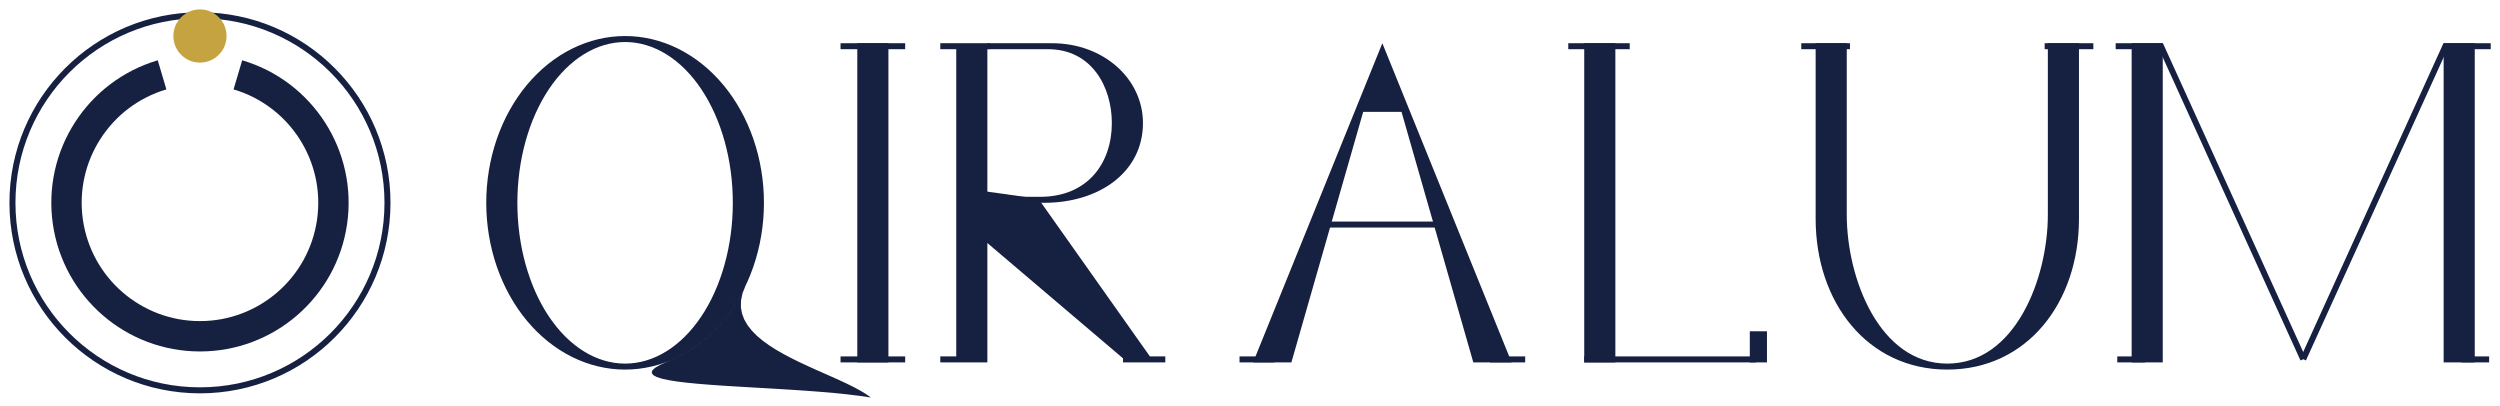
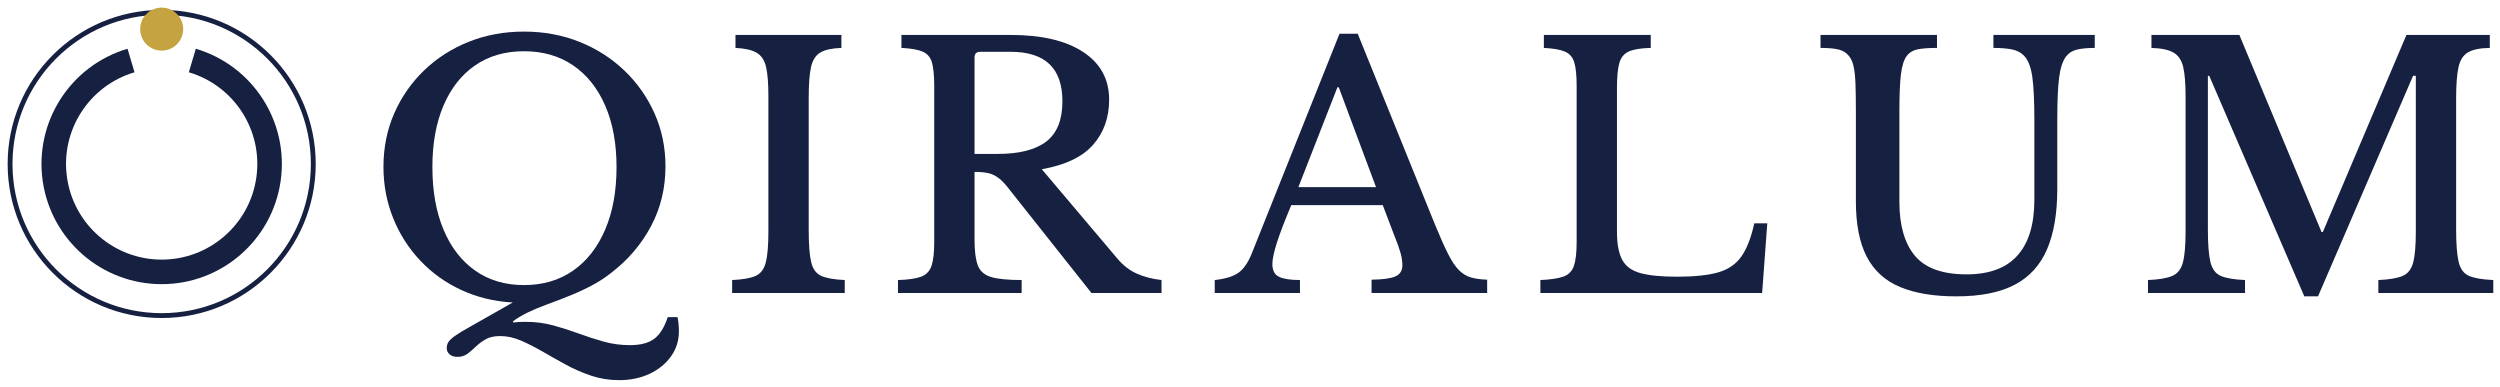
- <svg xmlns="http://www.w3.org/2000/svg" viewBox="51.00 71.68 6266.00 1015.88" role="img" aria-labelledby="t d" shape-rendering="geometricPrecision">
+ <svg xmlns="http://www.w3.org/2000/svg" viewBox="51.00 71.68 7750.00 1197.85" role="img" aria-labelledby="t d" shape-rendering="geometricPrecision">
  <g fill="none">
    <circle cx="552.20" cy="580.00" r="470.00" stroke="#162041" stroke-width="15.05" />
    <path d="M 457.19 259.26 A 334.52 334.52 0 1 0 647.21 259.26" stroke="#162041" stroke-width="76.10" stroke-linecap="butt" />
    <circle cx="552.20" cy="161.95" r="66.67" fill="#C5A340" stroke="none" />
  </g>
  <g transform="translate(1239.73 980) scale(1 -1)" fill="#162041">
-     <path d="M 981.71 -79.31 L 967.51 -70.71 L 951.65 -62.15 L 934.38 -53.59 L 915.94 -44.98 L 896.60 -36.25 L 876.60 -27.40 L 856.19 -18.34 L 835.64 -9.05 L 815.16 0.53 L 795.05 10.44 L 775.54 20.74 L 756.86 31.45 L 739.30 42.65 L 723.08 54.36 L 708.46 66.65 L 695.70 79.55 L 685.05 93.11 L 676.75 107.38 L 671.06 122.40 L 668.23 138.22 L 668.50 154.91 L 672.12 172.49 L 679.38 191.00 L 676.79 185.72 L 684.91 202.95 L 692.59 221.29 L 699.51 240.04 L 705.66 259.18 L 711.01 278.66 L 715.58 298.44 L 719.31 318.45 L 722.24 338.66 L 724.33 359.02 L 725.58 379.49 L 726.00 400.00 L 725.58 420.51 L 724.33 440.98 L 722.24 461.34 L 719.31 481.55 L 715.58 501.56 L 711.01 521.34 L 705.66 540.83 L 699.51 559.96 L 692.59 578.71 L 684.91 597.05 L 676.49 614.90 L 667.35 632.23 L 657.51 649.00 L 647.01 665.17 L 635.85 680.71 L 624.08 695.58 L 611.70 709.71 L 598.77 723.11 L 585.30 735.74 L 571.34 747.55 L 556.91 758.52 L 542.05 768.64 L 526.79 777.86 L 511.18 786.19 L 495.24 793.56 L 479.02 800.00 L 462.56 805.48 L 445.89 809.96 L 429.06 813.48 L 412.11 815.99 L 395.07 817.50 L 378.00 818.00 L 360.93 817.50 L 343.89 815.99 L 326.94 813.48 L 310.11 809.96 L 293.44 805.48 L 276.98 800.00 L 260.76 793.56 L 244.82 786.19 L 229.21 777.86 L 213.95 768.64 L 199.09 758.52 L 184.66 747.55 L 170.70 735.74 L 157.22 723.11 L 144.30 709.71 L 131.93 695.58 L 120.15 680.71 L 108.99 665.17 L 98.49 649.00 L 88.65 632.23 L 79.51 614.90 L 71.09 597.05 L 63.41 578.71 L 56.49 559.96 L 50.34 540.83 L 44.99 521.34 L 40.42 501.56 L 36.69 481.55 L 33.76 461.34 L 31.68 440.98 L 30.43 420.51 L 30.00 400.00 L 30.43 379.49 L 31.68 359.02 L 33.76 338.66 L 36.69 318.45 L 40.42 298.44 L 44.99 278.66 L 50.34 259.18 L 56.49 240.04 L 63.41 221.29 L 71.09 202.95 L 79.51 185.10 L 88.65 167.78 L 98.49 151.00 L 108.99 134.82 L 120.15 119.29 L 131.93 104.42 L 144.30 90.29 L 157.22 76.89 L 170.70 64.26 L 184.66 52.45 L 199.09 41.48 L 213.95 31.36 L 229.21 22.14 L 244.82 13.81 L 260.76 6.44 L 276.98 0.00 L 293.44 -5.47 L 310.11 -9.96 L 326.94 -13.47 L 343.89 -15.99 L 360.93 -17.50 L 378.00 -18.00 L 395.07 -17.50 L 412.11 -15.99 L 429.06 -13.47 L 445.89 -9.96 L 462.56 -5.47 L 479.02 0.00 L 494.51 6.15 L 492.25 5.17 L 485.54 2.46 L 466.11 -5.97 L 453.10 -13.56 L 446.10 -20.35 L 444.71 -26.41 L 448.56 -31.80 L 457.25 -36.59 L 470.39 -40.83 L 487.57 -44.56 L 508.41 -47.89 L 532.54 -50.85 L 559.52 -53.50 L 589.01 -55.91 L 620.58 -58.14 L 653.86 -60.25 L 688.44 -62.29 L 723.95 -64.34 L 759.98 -66.44 L 796.14 -68.67 L 832.05 -71.08 L 867.30 -73.74 L 901.52 -76.69 L 934.30 -80.01 L 965.26 -83.76 L 994.00 -88.00 Z M 364.75 -2.51 L 351.54 -1.06 L 338.39 1.36 L 325.32 4.74 L 312.40 9.07 L 299.62 14.35 L 287.04 20.56 L 274.68 27.68 L 262.56 35.69 L 250.72 44.59 L 239.19 54.34 L 228.00 64.91 L 217.16 76.31 L 206.71 88.47 L 196.68 101.40 L 187.07 115.04 L 177.94 129.36 L 169.29 144.34 L 161.14 159.94 L 153.50 176.10 L 146.41 192.81 L 139.89 210.03 L 133.93 227.70 L 128.55 245.78 L 123.79 264.24 L 119.62 283.01 L 116.09 302.07 L 113.19 321.38 L 110.92 340.86 L 109.30 360.50 L 108.33 380.23 L 108.00 400.00 L 108.33 419.77 L 109.30 439.50 L 110.92 459.14 L 113.19 478.62 L 116.09 497.93 L 119.62 516.99 L 123.79 535.76 L 128.55 554.23 L 133.93 572.30 L 139.89 589.98 L 146.41 607.19 L 153.50 623.90 L 161.14 640.06 L 169.29 655.66 L 177.94 670.64 L 187.07 684.96 L 196.68 698.60 L 206.71 711.52 L 217.16 723.69 L 228.00 735.09 L 239.19 745.66 L 250.72 755.41 L 262.56 764.31 L 274.68 772.33 L 287.04 779.44 L 299.62 785.65 L 312.40 790.92 L 325.32 795.26 L 338.39 798.64 L 351.54 801.06 L 364.75 802.51 L 378.00 803.00 L 391.25 802.51 L 404.46 801.06 L 417.61 798.64 L 430.68 795.26 L 443.60 790.92 L 456.38 785.65 L 468.96 779.44 L 481.32 772.33 L 493.44 764.31 L 505.27 755.41 L 516.81 745.66 L 528.00 735.09 L 538.84 723.69 L 549.29 711.52 L 559.33 698.60 L 568.92 684.96 L 578.06 670.64 L 586.71 655.66 L 594.86 640.06 L 602.50 623.90 L 609.59 607.19 L 616.11 589.98 L 622.08 572.30 L 627.45 554.23 L 632.21 535.76 L 636.38 516.99 L 639.91 497.93 L 642.81 478.62 L 645.08 459.14 L 646.70 439.50 L 647.67 419.77 L 648.00 400.00 L 647.67 380.23 L 646.70 360.50 L 645.08 340.86 L 642.81 321.38 L 639.91 302.07 L 636.38 283.01 L 632.21 264.24 L 627.45 245.78 L 622.08 227.70 L 616.11 210.03 L 609.59 192.81 L 602.50 176.10 L 594.86 159.94 L 586.71 144.34 L 578.06 129.36 L 568.92 115.04 L 559.33 101.40 L 549.29 88.47 L 538.84 76.31 L 528.00 64.91 L 516.81 54.34 L 505.27 44.59 L 493.44 35.69 L 481.32 27.68 L 468.96 20.56 L 456.38 14.35 L 443.60 9.07 L 430.68 4.74 L 417.61 1.36 L 404.46 -1.06 L 391.25 -2.51 L 378.00 -3.00 Z M 676.31 184.76 L 675.77 183.68 L 672.04 176.44 L 668.19 169.29 L 667.54 168.14 Z M 667.05 167.26 L 664.23 162.24 L 660.14 155.29 L 657.75 151.41 Z M 655.92 148.44 L 651.60 141.70 L 647.16 135.06 L 657.29 150.66 Z M 646.58 134.21 L 642.62 128.53 L 637.96 122.11 L 636.29 119.90 Z M 635.35 118.65 L 633.20 115.81 L 628.33 109.64 L 624.58 105.06 Z M 623.81 104.12 L 623.36 103.58 L 618.27 97.64 L 613.10 91.81 L 611.94 90.56 Z M 611.34 89.91 L 607.84 86.14 L 602.46 80.58 L 599.35 77.49 Z M 585.30 64.26 L 598.33 76.46 L 597.00 75.15 L 591.45 69.86 L 585.81 64.71 L 580.09 59.70 L 574.27 54.83 L 571.74 52.79 Z M 556.91 41.48 L 570.91 52.12 L 568.39 50.10 L 562.41 45.51 L 556.36 41.08 L 550.24 36.79 L 544.05 32.65 L 542.45 31.62 Z M 541.45 31.00 L 537.79 28.68 L 531.46 24.84 L 527.14 22.35 Z M 526.54 22.01 L 525.08 21.16 L 518.62 17.65 L 512.11 14.29 L 511.57 14.03 Z M 510.39 13.45 L 505.54 11.09 L 498.93 8.05 L 496.00 6.79 Z" transform="translate(0.00 0)" />
-     <path d="M 48.00 0.00 L 126.00 0.00 L 126.00 800.00 L 48.00 800.00 Z" transform="translate(912.00 0)" />
-     <path d="M 6.00 785.00 L 168.00 785.00 L 168.00 800.00 L 6.00 800.00 Z" transform="translate(912.00 0)" />
-     <path d="M 6.00 0.00 L 168.00 0.00 L 168.00 15.00 L 6.00 15.00 Z" transform="translate(912.00 0)" />
-     <path d="M -40.00 785.00 L 0.00 785.00 L 0.00 15.00 L -40.00 15.00 L -40.00 0.00 L 78.00 0.00 L 78.00 299.20 L 418.00 10.20 L 418.00 0.00 L 524.00 0.00 L 524.00 15.00 L 485.39 15.00 L 206.00 410.00 L 78.00 428.00 L 78.00 785.00 L 84.00 785.00 L 84.00 800.00 L -40.00 800.00 Z" transform="translate(1208.00 0)" />
-     <path d="M 78.00 800.00 L 240.00 800.00 C 370.00 800.00 468.00 710.00 468.00 600.00 C 468.00 478.00 360.00 400.00 220.00 400.00 L 78.00 400.00 Z M 78.00 415.00 L 210.00 415.00 C 330.00 415.00 390.00 500.00 390.00 600.00 C 390.00 690.00 340.00 785.00 230.00 785.00 L 78.00 785.00 Z" transform="translate(1208.00 0)" />
-     <path d="M 16.00 0.00 L 112.00 0.00 L 292.00 628.00 L 388.00 628.00 L 568.00 0.00 L 664.00 0.00 L 340.00 800.00 Z" transform="translate(1936.00 0)" />
-     <path d="M 176.00 338.00 L 504.00 338.00 L 504.00 353.00 L 176.00 353.00 Z" transform="translate(1936.00 0)" />
-     <path d="M -18.00 0.00 L 70.00 0.00 L 70.00 15.00 L -18.00 15.00 Z" transform="translate(1936.00 0)" />
-     <path d="M 610.00 0.00 L 698.00 0.00 L 698.00 15.00 L 610.00 15.00 Z" transform="translate(1936.00 0)" />
-     <path d="M 40.00 0.00 L 118.00 0.00 L 118.00 800.00 L 40.00 800.00 Z" transform="translate(2742.00 0)" />
-     <path d="M 0.00 785.00 L 154.00 785.00 L 154.00 800.00 L 0.00 800.00 Z" transform="translate(2742.00 0)" />
-     <path d="M 40.00 0.00 L 470.00 0.00 L 470.00 15.00 L 40.00 15.00 Z" transform="translate(2742.00 0)" />
-     <path d="M 455.00 0.00 L 498.00 0.00 L 498.00 78.00 L 455.00 78.00 Z" transform="translate(2742.00 0)" />
-     <path d="M 0 800.00 L 0 360.00 C 0 150.00 130.00 -18.00 330.00 -18.00 C 530.00 -18.00 660.00 150.00 660.00 360.00 L 660.00 800.00 L 582.00 800.00 L 582.00 370.00 C 582.00 210.00 500.00 -3.00 330.00 -3.00 C 160.00 -3.00 78.00 210.00 78.00 370.00 L 78.00 800.00 Z" transform="translate(3362.00 0)" />
-     <path d="M -36.00 785.00 L 86.00 785.00 L 86.00 800.00 L -36.00 800.00 Z" transform="translate(3362.00 0)" />
-     <path d="M 574.00 785.00 L 696.00 785.00 L 696.00 800.00 L 574.00 800.00 Z" transform="translate(3362.00 0)" />
-     <path d="M 0.00 0.00 L 78.00 0.00 L 78.00 800.00 L 0.00 800.00 Z" transform="translate(4154.00 0)" />
-     <path d="M -40.00 785.00 L 78.00 785.00 L 78.00 800.00 L -40.00 800.00 Z" transform="translate(4154.00 0)" />
-     <path d="M -36.00 0.00 L 34.00 0.00 L 34.00 15.00 L -36.00 15.00 Z" transform="translate(4154.00 0)" />
-     <path d="M 782.00 0.00 L 860.00 0.00 L 860.00 800.00 L 782.00 800.00 Z" transform="translate(4154.00 0)" />
-     <path d="M 782.00 785.00 L 900.00 785.00 L 900.00 800.00 L 782.00 800.00 Z" transform="translate(4154.00 0)" />
-     <path d="M 826.00 0.00 L 896.00 0.00 L 896.00 15.00 L 826.00 15.00 Z" transform="translate(4154.00 0)" />
-     <path d="M 78.83 799.10 L 436.83 11.10 L 423.17 4.90 L 65.17 792.90 Z" transform="translate(4154.00 0)" />
-     <path d="M 794.83 792.90 L 436.83 4.90 L 423.17 11.10 L 781.17 799.10 Z" transform="translate(4154.00 0)" />
+     <path d="M 472.91 780.00 Q 562.00 780.00 638.59 749.32 Q 715.18 718.64 772.59 663.64 Q 830.00 608.64 862.55 535.64 Q 895.09 462.64 895.09 378.00 Q 895.09 280.73 852.23 199.95 Q 809.36 119.18 735.55 62.09 Q 710.36 41.73 681.36 25.77 Q 652.36 9.82 618.18 -4.41 Q 584.00 -18.64 541.64 -34.09 Q 508.45 -46.27 484.59 -57.86 Q 460.73 -69.45 440.45 -84.00 L 440.45 -88.00 Q 446.82 -87.00 457.50 -86.50 Q 468.18 -86.00 476.91 -86.00 Q 521.18 -86.00 560.00 -96.59 Q 598.82 -107.18 635.82 -120.77 Q 672.82 -134.36 710.36 -144.95 Q 747.91 -155.55 789.27 -155.55 Q 836.27 -155.55 861.55 -136.64 Q 886.82 -117.73 901.82 -72.00 L 931.18 -72.00 Q 933.18 -82.45 934.18 -93.45 Q 935.18 -104.45 935.18 -114.36 Q 935.18 -156.00 911.64 -189.00 Q 888.09 -222.00 847.86 -241.00 Q 807.64 -260.00 756.55 -260.00 Q 712.55 -260.00 672.86 -246.55 Q 633.18 -233.09 597.32 -213.50 Q 561.45 -193.91 528.27 -174.64 Q 495.09 -155.36 463.73 -141.91 Q 432.36 -128.45 402.00 -128.45 Q 375.64 -128.45 358.95 -137.91 Q 342.27 -147.36 329.73 -159.50 Q 317.18 -171.64 304.64 -181.09 Q 292.09 -190.55 274.36 -190.55 Q 259.91 -190.55 251.18 -183.18 Q 242.45 -175.82 242.45 -164.45 Q 242.45 -154.36 247.36 -146.45 Q 252.27 -138.55 267.00 -128.00 Q 281.73 -117.45 311.00 -101.18 L 439.55 -28.27 Q 357.00 -23.82 286.41 8.73 Q 215.82 41.27 163.55 96.59 Q 111.27 151.91 82.45 223.68 Q 53.64 295.45 53.64 376.36 Q 53.64 462.36 85.64 535.68 Q 117.64 609.00 174.68 664.00 Q 231.73 719.00 307.95 749.50 Q 384.18 780.00 472.91 780.00 Z M 472.91 23.64 Q 557.64 23.64 619.45 66.77 Q 681.27 109.91 715.18 189.18 Q 749.09 268.45 749.09 375.64 Q 749.09 481.55 715.18 559.32 Q 681.27 637.09 619.45 679.23 Q 557.64 721.36 472.91 721.36 Q 388.55 721.36 327.45 679.41 Q 266.36 637.45 233.00 559.86 Q 199.64 482.27 199.64 375.64 Q 199.64 267.73 233.00 188.64 Q 266.36 109.55 327.64 66.59 Q 388.91 23.64 472.91 23.64 Z" transform="translate(-55.73 0) scale(1.038961)" />
+     <path d="M 41.73 0.00 L 41.73 38.69 Q 88.00 40.73 111.09 50.73 Q 134.19 60.73 142.05 90.73 Q 149.91 120.73 149.91 182.73 L 149.91 587.45 Q 149.91 644.27 143.04 674.27 Q 136.16 704.27 115.05 716.77 Q 93.95 729.27 51.73 731.27 L 51.73 770.00 L 367.73 770.00 L 367.73 731.27 Q 325.45 729.91 304.64 717.41 Q 283.82 704.91 277.00 673.65 Q 270.18 642.40 270.18 582.82 L 270.18 187.18 Q 270.18 122.48 277.68 91.61 Q 285.18 60.73 308.32 50.73 Q 331.45 40.73 377.73 38.73 L 377.73 0.00 Z" transform="translate(1037.54 0) scale(1.038961)" />
+     <path d="M 671.45 577.00 Q 671.45 496.59 623.45 442.14 Q 575.45 387.68 470.45 369.36 L 695.46 103.36 Q 721.36 72.18 754.36 57.68 Q 787.36 43.18 827.73 38.73 L 827.73 0.00 L 618.73 0.00 L 372.64 310.36 Q 356.00 332.27 341.36 343.27 Q 326.73 354.27 310.14 357.82 Q 293.55 361.36 269.82 361.36 L 269.82 157.73 Q 269.82 108.73 279.49 82.73 Q 289.17 56.73 319.21 47.73 Q 349.26 38.73 410.36 38.73 L 410.36 0.00 L 41.36 0.00 L 41.36 38.73 Q 87.27 40.00 110.41 48.68 Q 133.55 57.36 141.55 81.46 Q 149.55 105.55 149.55 152.73 L 149.55 617.41 Q 149.55 664.27 142.72 687.77 Q 135.90 711.27 114.95 720.27 Q 94.00 729.27 51.73 731.31 L 51.73 770.00 L 377.36 770.00 Q 516.78 770.00 594.12 719.00 Q 671.45 668.00 671.45 577.00 Z M 269.82 702.91 L 269.82 415.00 L 338.64 415.00 Q 435.81 415.00 483.90 452.00 Q 532.00 489.00 532.00 572.00 Q 532.00 646.18 493.32 682.95 Q 454.64 719.73 377.36 719.73 L 287.18 719.73 Q 269.82 719.73 269.82 702.91 Z" transform="translate(1552.01 0) scale(1.038961)" />
+     <path d="M -8.55 0.00 L -8.55 38.73 Q 38.18 43.73 61.91 60.23 Q 85.64 76.73 102.64 119.73 L 363.73 773.64 L 418.00 773.64 L 649.36 202.36 Q 671.64 148.18 687.91 116.14 Q 704.18 84.09 720.18 68.14 Q 736.18 52.18 755.77 46.50 Q 775.36 40.82 804.27 39.73 L 804.27 0.00 L 459.36 0.00 L 459.36 39.73 Q 510.55 40.45 530.91 49.73 Q 551.27 59.00 551.27 82.36 Q 551.27 100.18 545.86 119.50 Q 540.45 138.82 527.18 171.73 L 492.73 262.27 L 219.91 262.27 Q 189.55 190.45 176.45 148.73 Q 163.36 107.00 163.36 86.64 Q 163.36 57.91 183.32 48.32 Q 203.27 38.73 245.73 38.73 L 245.73 0.00 Z M 241.00 315.91 L 472.64 315.91 L 361.45 613.82 L 357.45 613.82 Z" transform="translate(2585.86 0) scale(1.038961)" />
+     <path d="M 41.36 0.00 L 41.36 38.69 Q 87.64 40.73 110.73 49.23 Q 133.82 57.73 141.68 81.73 Q 149.55 105.73 149.55 152.73 L 149.55 617.41 Q 149.55 664.27 142.55 687.77 Q 135.55 711.27 114.59 720.27 Q 93.64 729.27 51.73 731.27 L 51.73 770.00 L 370.64 770.00 L 370.64 731.29 Q 326.91 730.27 305.50 720.77 Q 284.09 711.27 276.95 686.27 Q 269.82 661.27 269.82 610.27 L 269.82 183.64 Q 269.82 127.64 285.68 98.64 Q 301.55 69.64 340.64 59.14 Q 379.74 48.64 448.91 48.64 Q 526.08 48.64 571.18 61.36 Q 616.27 74.09 640.77 108.55 Q 665.27 143.00 679.57 207.91 L 718.36 207.91 L 703.00 0.00 Z" transform="translate(3543.50 0) scale(1.038961)" />
+     <path d="M 734.73 515.64 L 734.73 310.00 Q 734.73 202.09 704.41 130.95 Q 674.09 59.82 608.18 24.91 Q 542.27 -10.00 433.64 -10.00 Q 332.36 -10.00 265.59 17.91 Q 198.82 45.82 166.32 108.18 Q 133.82 170.55 133.82 273.00 L 133.82 540.64 Q 133.82 591.36 132.64 623.95 Q 131.45 656.55 126.82 676.91 Q 122.18 697.27 112.00 708.55 Q 101.09 721.91 81.86 726.59 Q 62.64 731.27 28.27 731.27 L 28.27 770.00 L 375.82 770.00 L 375.82 731.27 Q 338.91 731.27 318.27 727.09 Q 297.64 722.91 286.00 708.00 Q 273.00 690.73 268.32 653.41 Q 263.64 616.09 263.64 540.64 L 263.64 272.27 Q 263.64 166.27 310.09 110.95 Q 356.55 55.64 464.18 55.64 Q 565.64 55.64 616.00 112.00 Q 666.36 168.36 666.36 278.27 L 666.36 515.64 Q 666.36 602.45 660.05 646.09 Q 653.73 689.73 634.82 708.73 Q 621.82 722.09 599.95 726.68 Q 578.09 731.27 544.18 731.27 L 544.18 770.00 L 846.55 770.00 L 846.55 731.27 Q 813.36 731.27 792.73 726.09 Q 772.09 720.91 760.45 705.00 Q 745.45 684.73 740.09 641.68 Q 734.73 598.64 734.73 515.64 Z" transform="translate(4425.47 0) scale(1.038961)" />
+     <path d="M 506.00 -10.00 L 222.23 648.18 L 218.27 648.18 L 218.27 189.73 Q 218.27 123.73 225.90 92.23 Q 233.52 60.73 257.42 50.73 Q 281.31 40.73 329.09 38.73 L 329.09 0.00 L 39.55 0.00 L 39.55 38.69 Q 87.64 40.73 111.54 50.73 Q 135.45 60.73 143.59 90.73 Q 151.73 120.73 151.73 182.73 L 151.73 587.45 Q 151.73 644.27 144.55 674.64 Q 137.36 705.00 115.50 717.50 Q 93.64 730.00 49.91 731.27 L 49.91 770.00 L 312.18 770.00 L 557.38 181.91 L 561.27 181.91 L 810.73 770.00 L 1059.46 770.00 L 1059.46 731.27 Q 1016.09 730.64 994.55 718.14 Q 973.00 705.64 966.00 673.54 Q 959.00 641.45 959.00 580.27 L 959.00 189.73 Q 959.00 123.73 966.63 92.23 Q 974.25 60.73 998.14 50.73 Q 1022.03 40.73 1069.82 38.73 L 1069.82 0.00 L 726.91 0.00 L 726.91 38.69 Q 775.00 40.73 798.86 50.73 Q 822.73 60.73 830.73 90.73 Q 838.73 120.73 838.73 182.73 L 838.73 648.18 L 830.55 648.18 L 546.91 -10.00 Z" transform="translate(5428.92 0) scale(1.038961)" />
  </g>
</svg>
